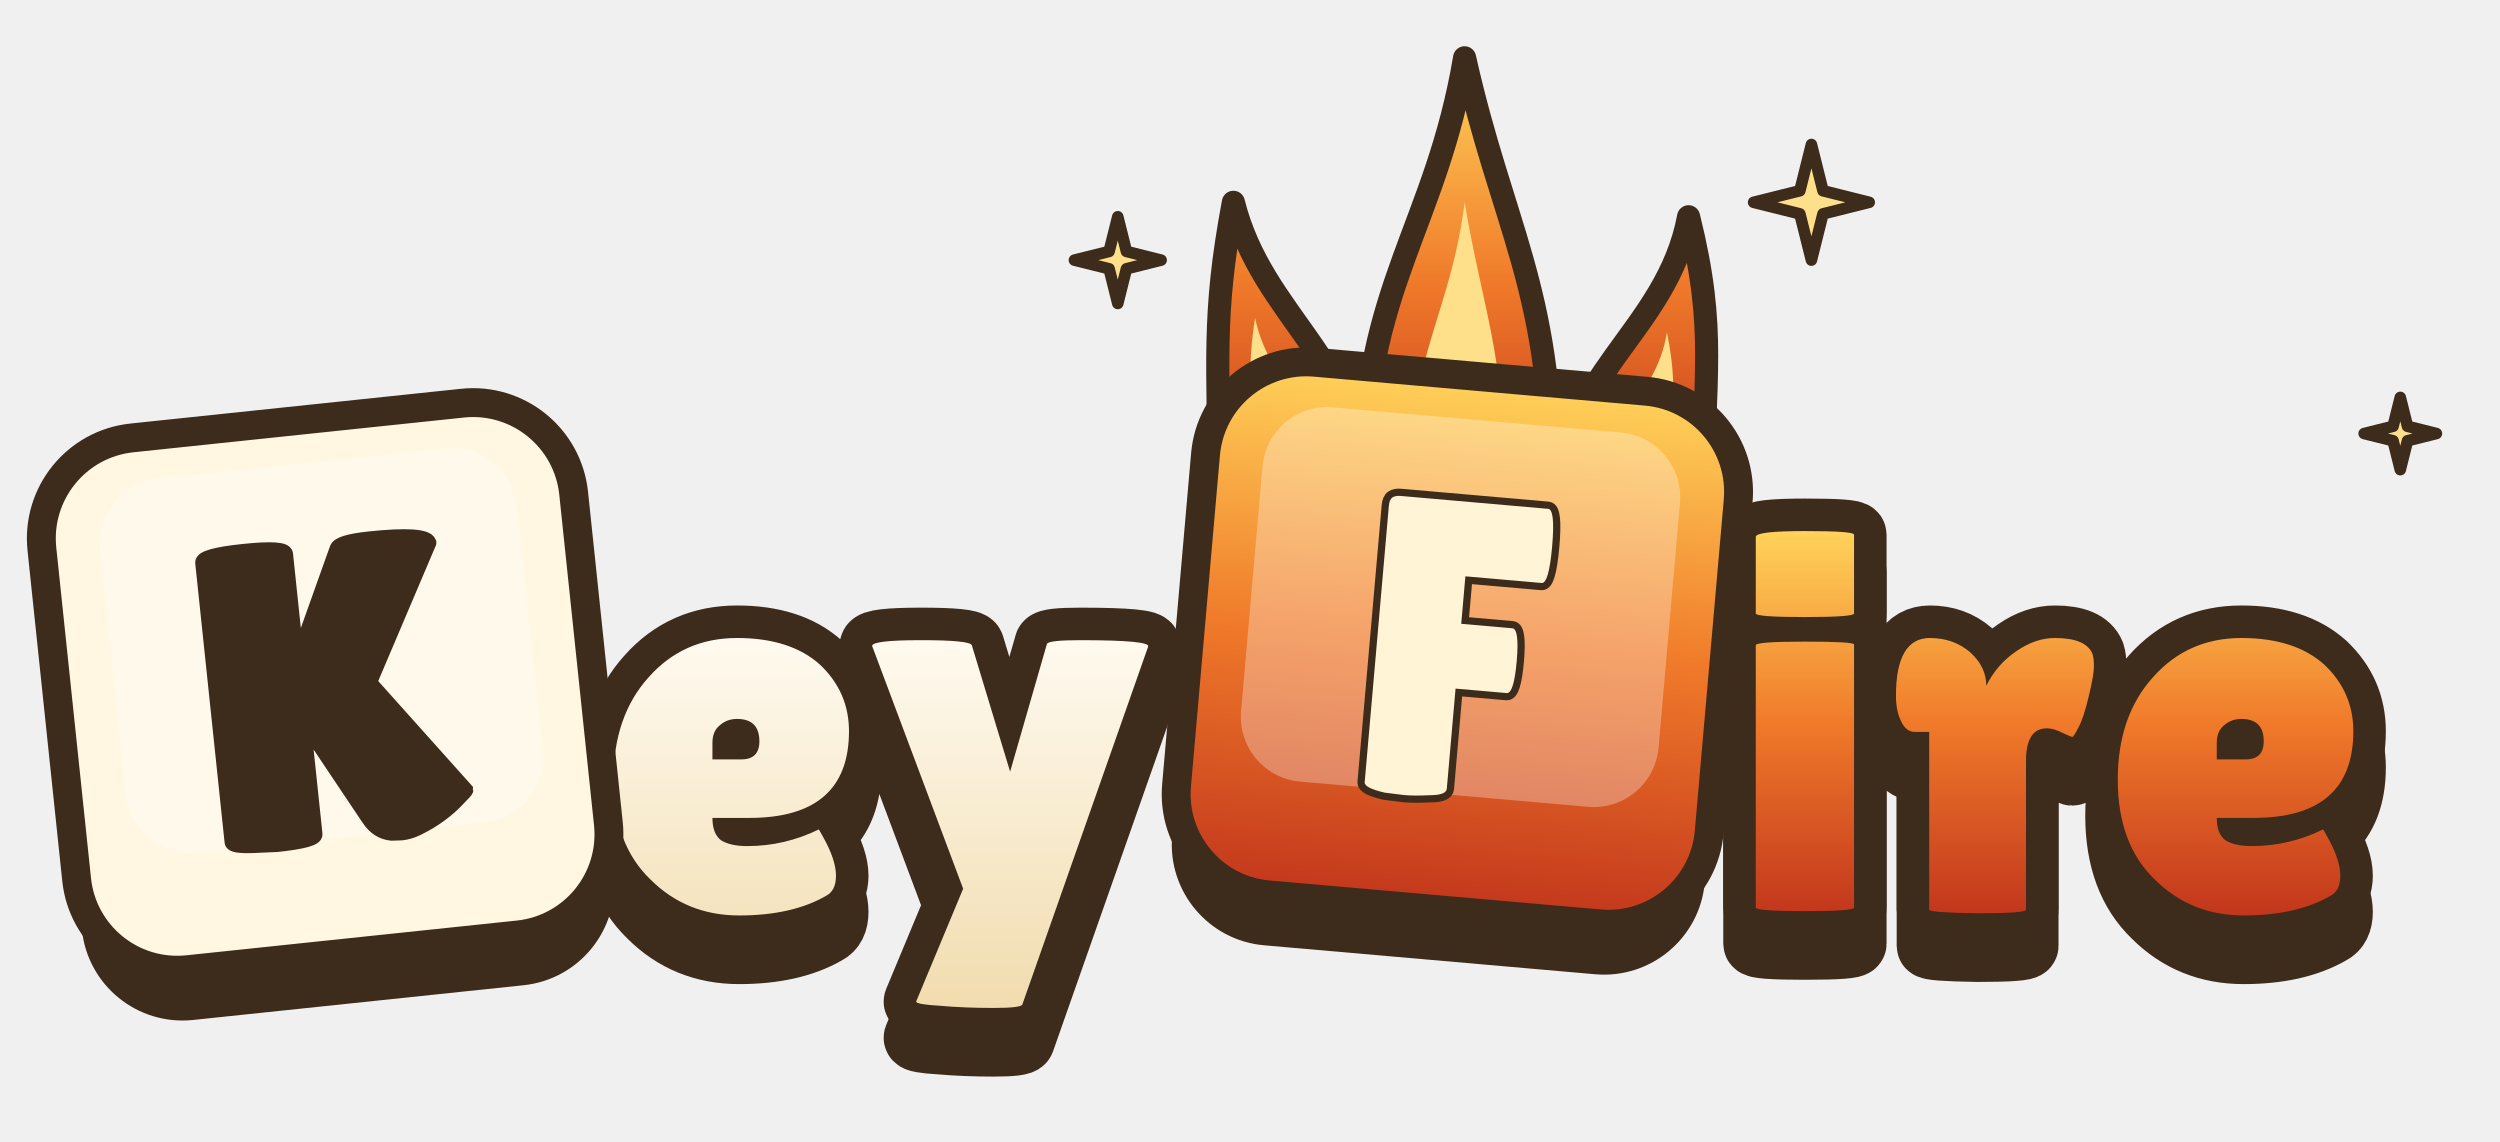
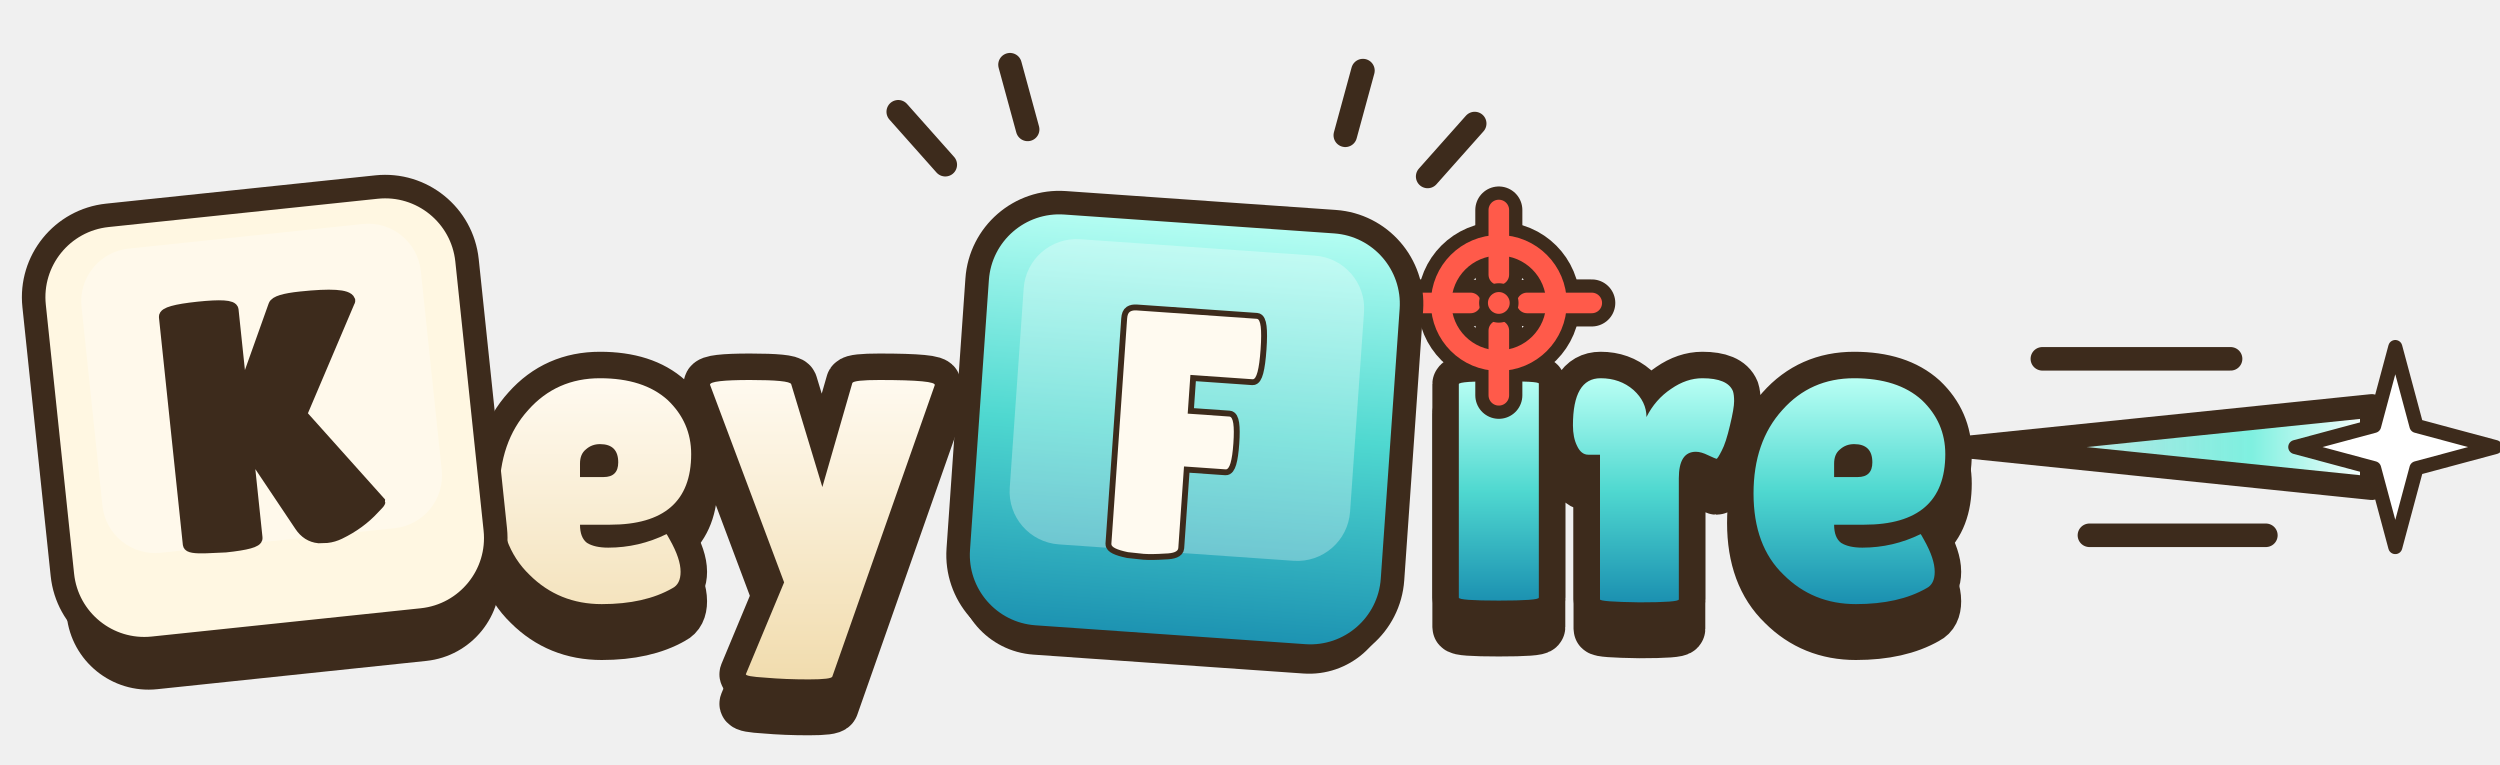
- <svg xmlns="http://www.w3.org/2000/svg" viewBox="0 -30 346 158" role="img" aria-label="KeyFire">
+ <svg xmlns="http://www.w3.org/2000/svg" viewBox="0 -6 425 130" role="img" aria-label="KeyFire">
  <defs>
-     <linearGradient id="fire" x1="0" y1="0" x2="0" y2="1">
-       <stop offset="0" stop-color="#ffd35a" />
-       <stop offset="0.5" stop-color="#f07a2a" />
-       <stop offset="1" stop-color="#c2361c" />
+     <linearGradient id="plasma" x1="0" y1="0" x2="0" y2="1">
+       <stop offset="0" stop-color="#b9fff4" />
+       <stop offset="0.5" stop-color="#4fd8d0" />
+       <stop offset="1" stop-color="#1a8fb0" />
    </linearGradient>
    <linearGradient id="cream" x1="0" y1="0" x2="0" y2="1">
      <stop offset="0" stop-color="#fffaf0" />
      <stop offset="1" stop-color="#f1dcae" />
    </linearGradient>
+     <linearGradient id="bolt" x1="0" y1="0" x2="1" y2="0">
+       <stop offset="0" stop-color="#4fd8d0" stop-opacity="0" />
+       <stop offset="0.7" stop-color="#7ff0e0" />
+       <stop offset="1" stop-color="#ffffff" />
+     </linearGradient>
    <path id="p0" d="M114.3 94Q109.6 96.7 102.3 96.7Q95 96.7 90 91.7Q84.9 86.8 84.9 77.9Q84.9 69.1 89.8 63.7Q94.6 58.3 102 58.3Q109.4 58.3 113.5 62Q117.5 65.8 117.5 71.2Q117.5 83.2 103.7 83.2H98.6Q98.6 85.4 99.8 86.3Q101.1 87.1 103.4 87.1Q108.6 87.1 113.3 84.8Q113.3 84.7 113.9 85.8Q115.7 89 115.7 91.2Q115.7 93.3 114.3 94ZM105.1 72.6Q105.1 69.5 102 69.5Q100.6 69.5 99.6 70.4Q98.6 71.2 98.6 72.8V75.1H102.6Q105.1 75.1 105.1 72.6Z M120.7 59.4Q120.7 58.6 127.5 58.6Q134.2 58.6 134.5 59.3L139.8 76.8L144.9 59.1Q145.2 58.6 149.5 58.6Q159.3 58.6 158.9 59.5L141.5 109Q141.4 109.5 137.5 109.5Q133.5 109.5 130.1 109.2Q126.7 109 126.8 108.6L133.3 93Z" />
-     <path id="p1" d="M256.6 95.6Q256.6 96.1 249.8 96.1Q243 96.1 243 95.6V59.3Q243 58.8 249.8 58.8Q256.6 58.8 256.6 59.2ZM256.6 54.9Q256.6 55.4 249.8 55.4Q243 55.4 243 54.9V44.3Q243 43.5 249.8 43.5Q256.6 43.5 256.6 44Z M280.4 95.9Q280.4 96.4 273.7 96.4Q267 96.3 267 95.9V71.3H265Q263.8 71.3 263.1 69.8Q262.4 68.4 262.4 66.3Q262.4 58.3 267.1 58.3Q270.4 58.3 272.7 60.3Q274.9 62.3 274.9 64.9Q276.4 61.9 279.1 60.1Q281.7 58.3 284.4 58.3Q288.7 58.3 289.6 60.5Q289.8 61.1 289.8 62.2Q289.8 63.4 289.1 66.3Q288.4 69.3 287.7 70.6Q287 72 286.8 72Q286.7 72 285.4 71.4Q284.2 70.8 283.3 70.8Q280.4 70.8 280.4 75.3Z M322.5 94Q317.8 96.7 310.5 96.7Q303.2 96.7 298.2 91.7Q293.1 86.8 293.1 77.9Q293.1 69.1 298 63.7Q302.8 58.3 310.2 58.3Q317.6 58.3 321.7 62Q325.7 65.8 325.7 71.2Q325.7 83.2 311.9 83.2H306.8Q306.8 85.4 308 86.3Q309.3 87.1 311.6 87.1Q316.8 87.1 321.5 84.8Q321.5 84.7 322.1 85.8Q323.9 89 323.9 91.2Q323.9 93.3 322.5 94ZM313.3 72.6Q313.3 69.5 310.2 69.5Q308.8 69.5 307.8 70.4Q306.8 71.2 306.8 72.8V75.1H310.8Q313.3 75.1 313.3 72.6Z" />
+     <path id="p1" d="M261.6 95.6Q261.6 96.1 254.8 96.1Q248 96.1 248 95.6V59.3Q248 58.8 254.8 58.8Q261.6 58.8 261.6 59.2Z M285.4 95.9Q285.4 96.4 278.7 96.4Q272 96.3 272 95.9V71.3H270Q268.8 71.3 268.1 69.8Q267.4 68.4 267.4 66.3Q267.4 58.3 272.1 58.3Q275.4 58.3 277.7 60.3Q279.9 62.3 279.9 64.9Q281.4 61.9 284.1 60.1Q286.7 58.3 289.4 58.3Q293.7 58.3 294.6 60.5Q294.8 61.1 294.8 62.2Q294.8 63.4 294.1 66.3Q293.4 69.3 292.7 70.6Q292 72 291.8 72Q291.7 72 290.4 71.4Q289.2 70.8 288.3 70.8Q285.4 70.8 285.4 75.3Z M327.5 94Q322.8 96.7 315.5 96.7Q308.2 96.7 303.2 91.7Q298.1 86.8 298.1 77.9Q298.1 69.1 303 63.7Q307.8 58.3 315.2 58.3Q322.6 58.3 326.7 62Q330.7 65.8 330.7 71.2Q330.7 83.2 316.9 83.2H311.8Q311.8 85.4 313 86.3Q314.3 87.1 316.6 87.1Q321.8 87.1 326.5 84.8Q326.5 84.7 327.1 85.8Q328.9 89 328.9 91.2Q328.9 93.3 327.5 94ZM318.3 72.6Q318.3 69.5 315.2 69.5Q313.8 69.5 312.8 70.4Q311.8 71.2 311.8 72.8V75.1H315.8Q318.3 75.1 318.3 72.6Z" />
+     <path id="p2" d="M 239 45.5 H 250 M 259.6 45.5 H 270.6 M 254.8 29.7 V 40.7 M 254.8 50.2 V 61.2" />
  </defs>
+   <g stroke-linecap="round">
+     <path d="M 347.2 55 H 379.2 M 355.2 85 H 385.2" stroke="#3d2b1c" stroke-width="4" />
+     <path d="M 335.2 70 L 403.2 63 L 403.2 77 Z" fill="url(#bolt)" stroke="#3d2b1c" stroke-width="4" stroke-linejoin="round" />
+   </g>
+   <path d="M407.2 53 L410.8 66.4 L424.2 70 L410.8 73.6 L407.2 87 L403.6 73.6 L390.2 70 L403.6 66.4Z" fill="#ffffff" stroke="#3d2b1c" stroke-width="2.4" stroke-linejoin="round" />
  <g fill="#3d2b1c" stroke="#3d2b1c" stroke-width="9" stroke-linejoin="round" transform="translate(0 5)">
    <use href="#p0" />
    <use href="#p1" />
  </g>
  <g stroke="#3d2b1c" stroke-width="9" stroke-linejoin="round">
    <use href="#p0" fill="url(#cream)" paint-order="stroke" />
-     <use href="#p1" fill="url(#fire)" paint-order="stroke" />
+     <use href="#p1" fill="url(#plasma)" paint-order="stroke" />
  </g>
-   <path d="M 168.7 38 C 168.7 20, 167.7 14, 170.7 -2 C 174.7 14, 188.7 20, 188.7 38 Z M 188.7 36 C 188.7 9.9, 198.8 1.2, 202.7 -22 C 207.9 1.2, 214.7 9.9, 214.7 36 Z M 215.7 40 C 215.7 22, 230.7 16, 233.7 0 C 237.7 16, 235.7 22, 235.7 40 Z" fill="url(#fire)" stroke="#3d2b1c" stroke-width="3.2" stroke-linejoin="round" />
-   <path d="M 173.7 38 C 173.7 27.2, 172.2 23.6, 173.7 14 C 175.7 23.6, 183.7 27.2, 183.7 38 Z M 195.2 36 C 195.2 18.9, 200.8 13.2, 202.7 -2 C 205.3 13.2, 208.2 18.9, 208.2 36 Z M 220.7 40 C 220.7 29.2, 229.2 25.6, 230.7 16 C 232.7 25.6, 230.7 29.2, 230.7 40 Z" fill="#ffe08a" />
+   <g fill="none" stroke-linecap="round">
+     <circle cx="254.8" cy="45.5" r="9.8" stroke="#3d2b1c" stroke-width="8" />
+     <use href="#p2" stroke="#3d2b1c" stroke-width="8" />
+     <circle cx="254.8" cy="45.5" r="9.8" stroke="#ff5a4a" stroke-width="3.5" />
+     <use href="#p2" stroke="#ff5a4a" stroke-width="3.5" />
+     <circle cx="254.8" cy="45.5" r="2.6" fill="#ff5a4a" stroke="#3d2b1c" stroke-width="1.5" />
+   </g>
+   <path d="M 160.7 22 l -8 -9 M 174.7 16 l -3 -11 M 242.7 24 l 8 -9 M 228.7 17 l 3 -11" fill="none" stroke="#3d2b1c" stroke-width="4" stroke-linecap="round" />
  <g transform="rotate(-6 45 65)">
    <rect x="8" y="35" width="74" height="74" rx="14" fill="#3d2b1c" />
    <rect x="8" y="28" width="74" height="74" rx="14" fill="#fff7e2" stroke="#3d2b1c" stroke-width="4" />
    <rect x="16" y="34" width="58" height="52" rx="9" fill="#fff" opacity="0.3" />
    <path d="M41.5 85.2Q41.5 86.1 36.1 86.1L32.8 85.9Q29.9 85.7 29.9 85.1V46.2Q29.9 45.2 35.7 45.2Q41.5 45.2 41.5 46.2V61L48.6 46.2Q49 45.3 53.2 45.3Q61 45.3 61.4 46.7Q61.4 46.8 61.3 46.9L51.2 65.1L62.9 81.3Q62.9 81.4 61.8 82.3Q59.2 84.6 55.6 85.9Q54.5 86.3 53.4 86.3L52 86.2Q50.1 85.8 49.1 83.9L42.4 71.2H41.5Z" fill="#3d2b1c" stroke="#3d2b1c" stroke-width="2" paint-order="stroke" />
  </g>
-   <g transform="rotate(5 201.7 59)">
-     <rect x="164.7" y="29" width="74" height="74" rx="14" fill="#3d2b1c" />
-     <rect x="164.7" y="22" width="74" height="74" rx="14" fill="url(#fire)" stroke="#3d2b1c" stroke-width="4" />
-     <rect x="172.7" y="28" width="58" height="52" rx="9" fill="#fff" opacity="0.3" />
-     <path d="M212.6 39.4Q213.6 39.4 213.6 44.5Q213.6 49.7 212.6 49.7H202V56.3H209.1Q210.1 56.3 210.1 60.8Q210.1 65.3 209.1 65.3H202V79.2Q202 80.1 199.8 80.3Q197.6 80.6 196.2 80.6L193.5 80.5Q190.6 80.1 190.6 79.3V40.9Q190.6 40 191 39.7Q191.4 39.4 192.1 39.4Z" fill="#fff4d6" stroke="#3d2b1c" stroke-width="2" paint-order="stroke" />
+   <g transform="rotate(4 201.7 63)">
+     <rect x="164.7" y="33" width="74" height="74" rx="14" fill="#3d2b1c" />
+     <rect x="164.7" y="30" width="74" height="74" rx="14" fill="url(#plasma)" stroke="#3d2b1c" stroke-width="4" />
+     <rect x="172.7" y="36" width="58" height="52" rx="9" fill="#fff" opacity="0.3" />
+     <path d="M212.6 47.4Q213.6 47.4 213.6 52.5Q213.6 57.7 212.6 57.7H202V64.3H209.1Q210.1 64.3 210.1 68.8Q210.1 73.3 209.1 73.3H202V87.2Q202 88.1 199.8 88.3Q197.6 88.6 196.2 88.6L193.5 88.5Q190.6 88.1 190.6 87.3V48.9Q190.6 48 191 47.7Q191.4 47.4 192.1 47.4Z" fill="#fffaf0" stroke="#3d2b1c" stroke-width="2" paint-order="stroke" />
  </g>
-   <path d="M154.7 0 L155.9 4.8 L160.7 6 L155.9 7.2 L154.7 12 L153.5 7.2 L148.7 6 L153.5 4.8Z" fill="#ffe08a" stroke="#3d2b1c" stroke-width="1.6" stroke-linejoin="round" />
-   <path d="M250.7 -10 L252.3 -3.6 L258.7 -2 L252.3 -0.4 L250.7 6 L249.1 -0.4 L242.7 -2 L249.1 -3.6Z" fill="#ffe08a" stroke="#3d2b1c" stroke-width="1.6" stroke-linejoin="round" />
-   <path d="M332.2 25 L333.2 29 L337.2 30 L333.2 31 L332.2 35 L331.2 31 L327.2 30 L331.2 29Z" fill="#ffe08a" stroke="#3d2b1c" stroke-width="1.6" stroke-linejoin="round" />
</svg>
